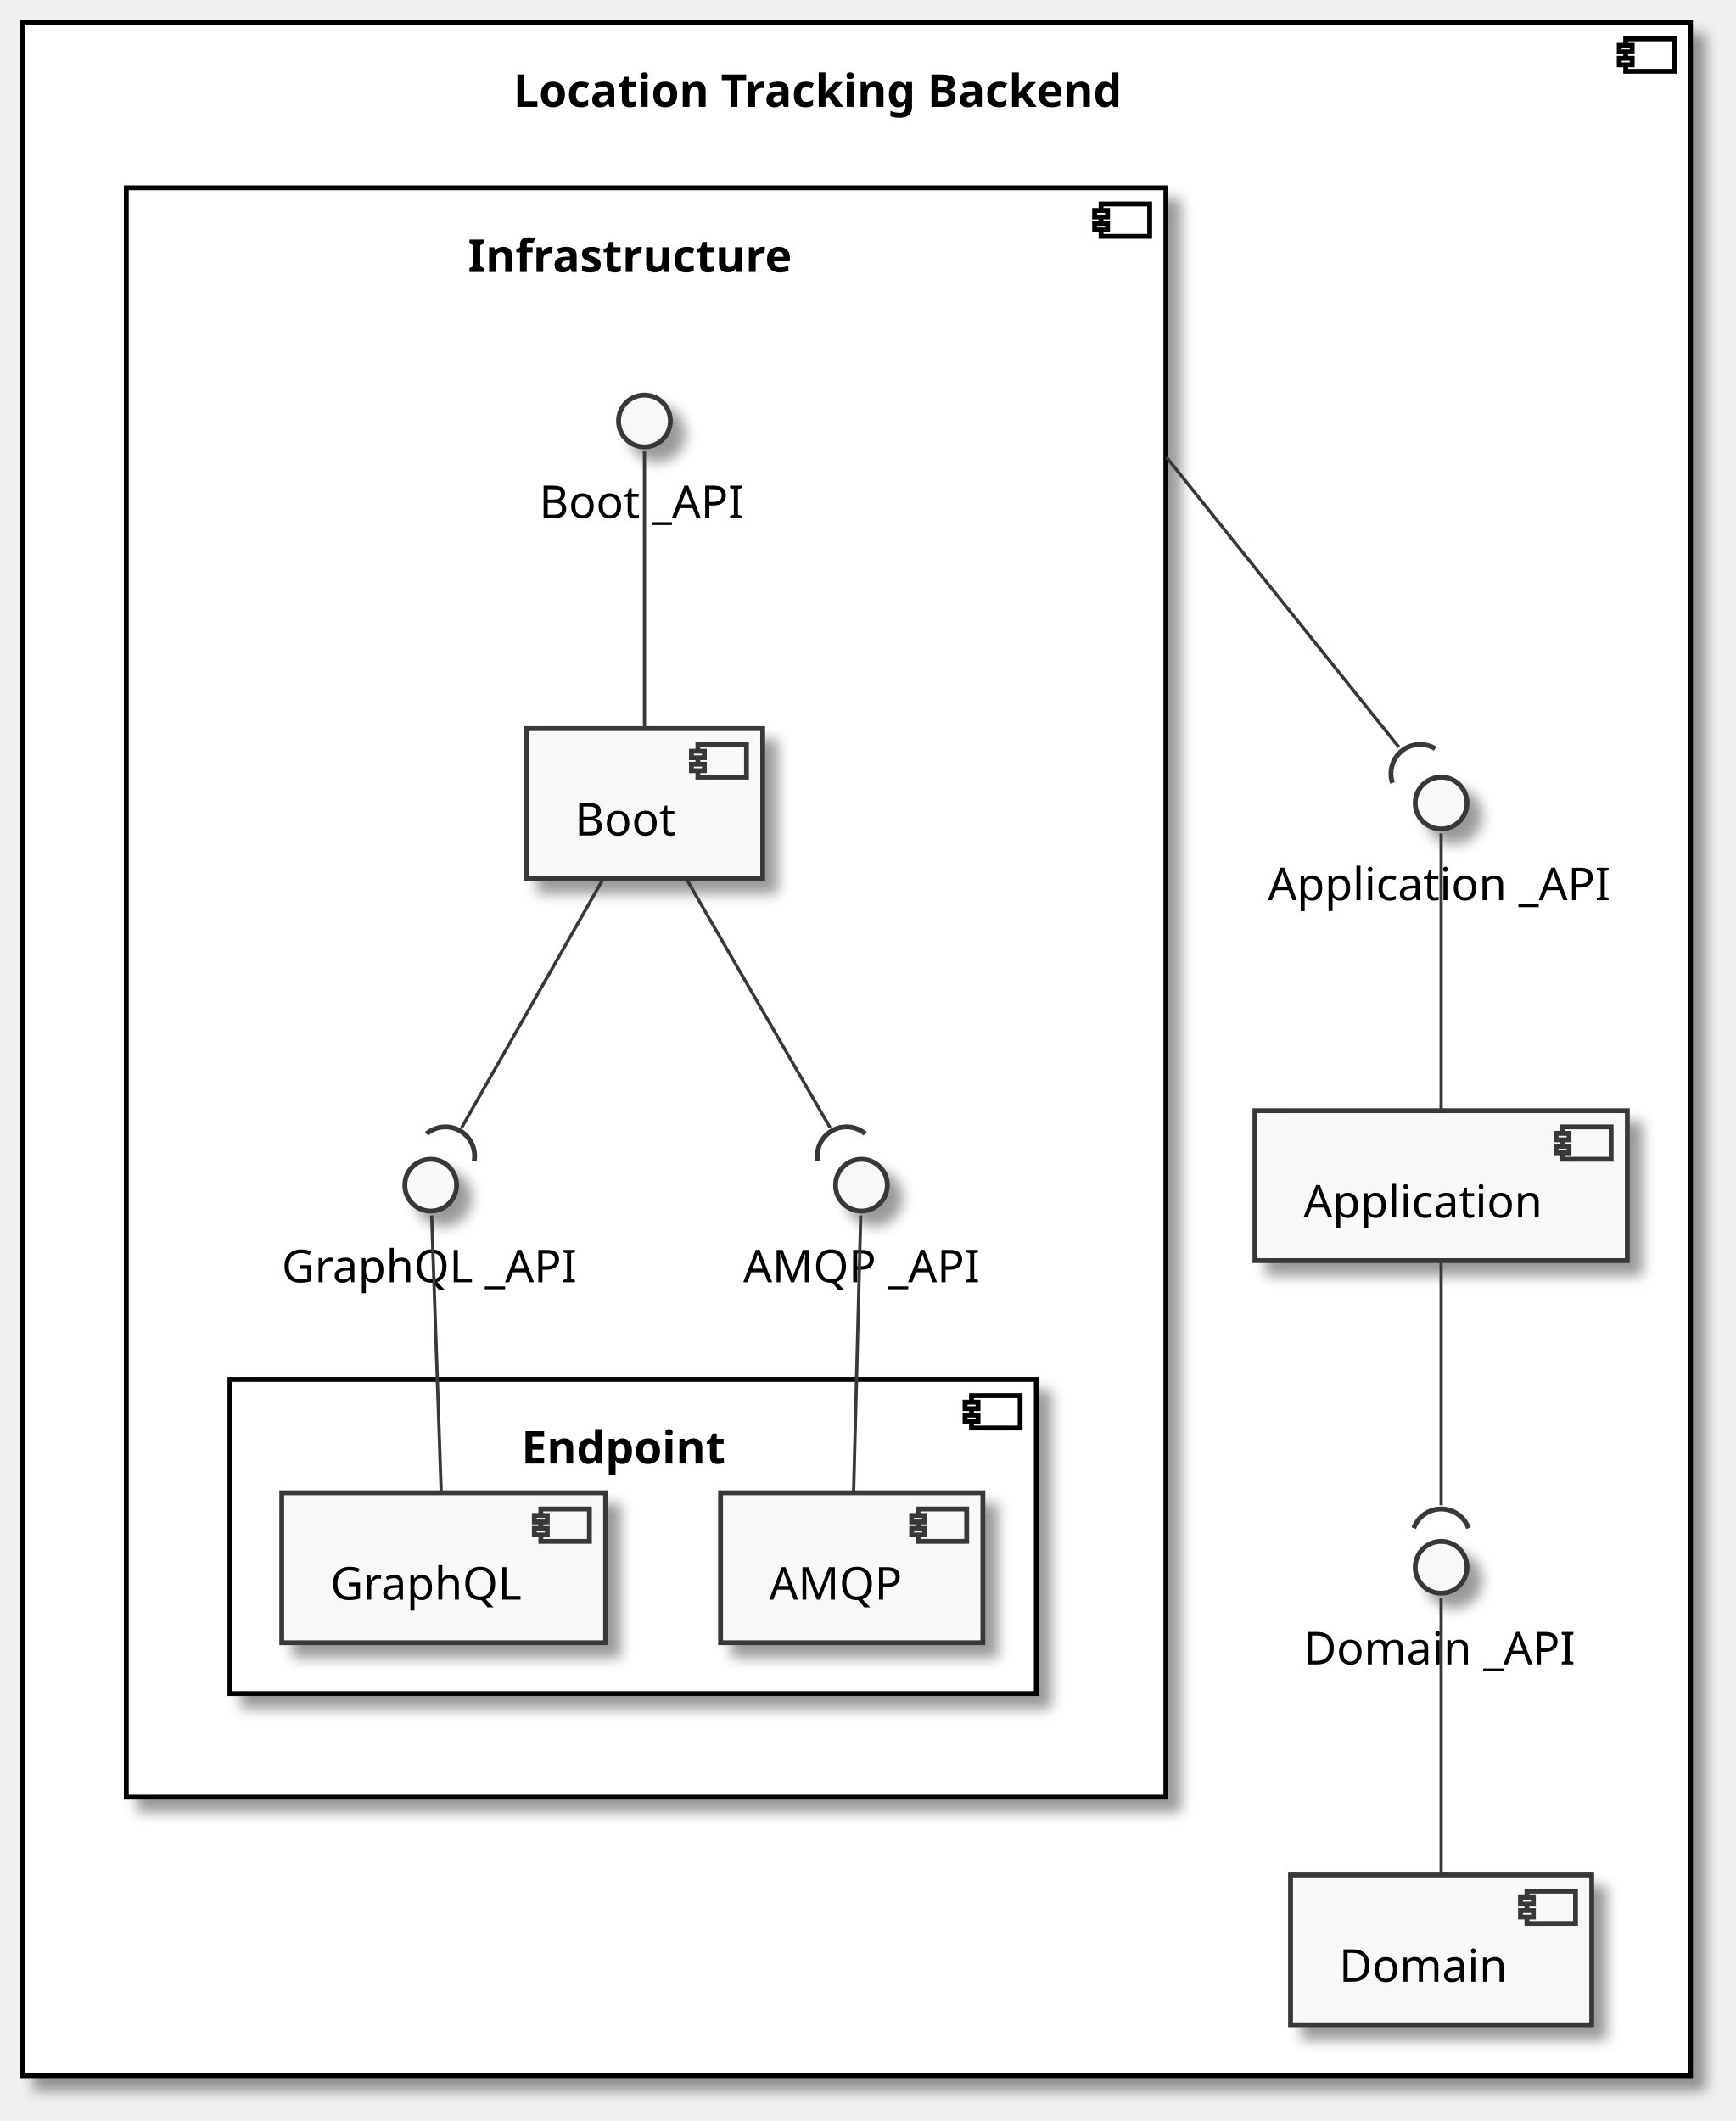
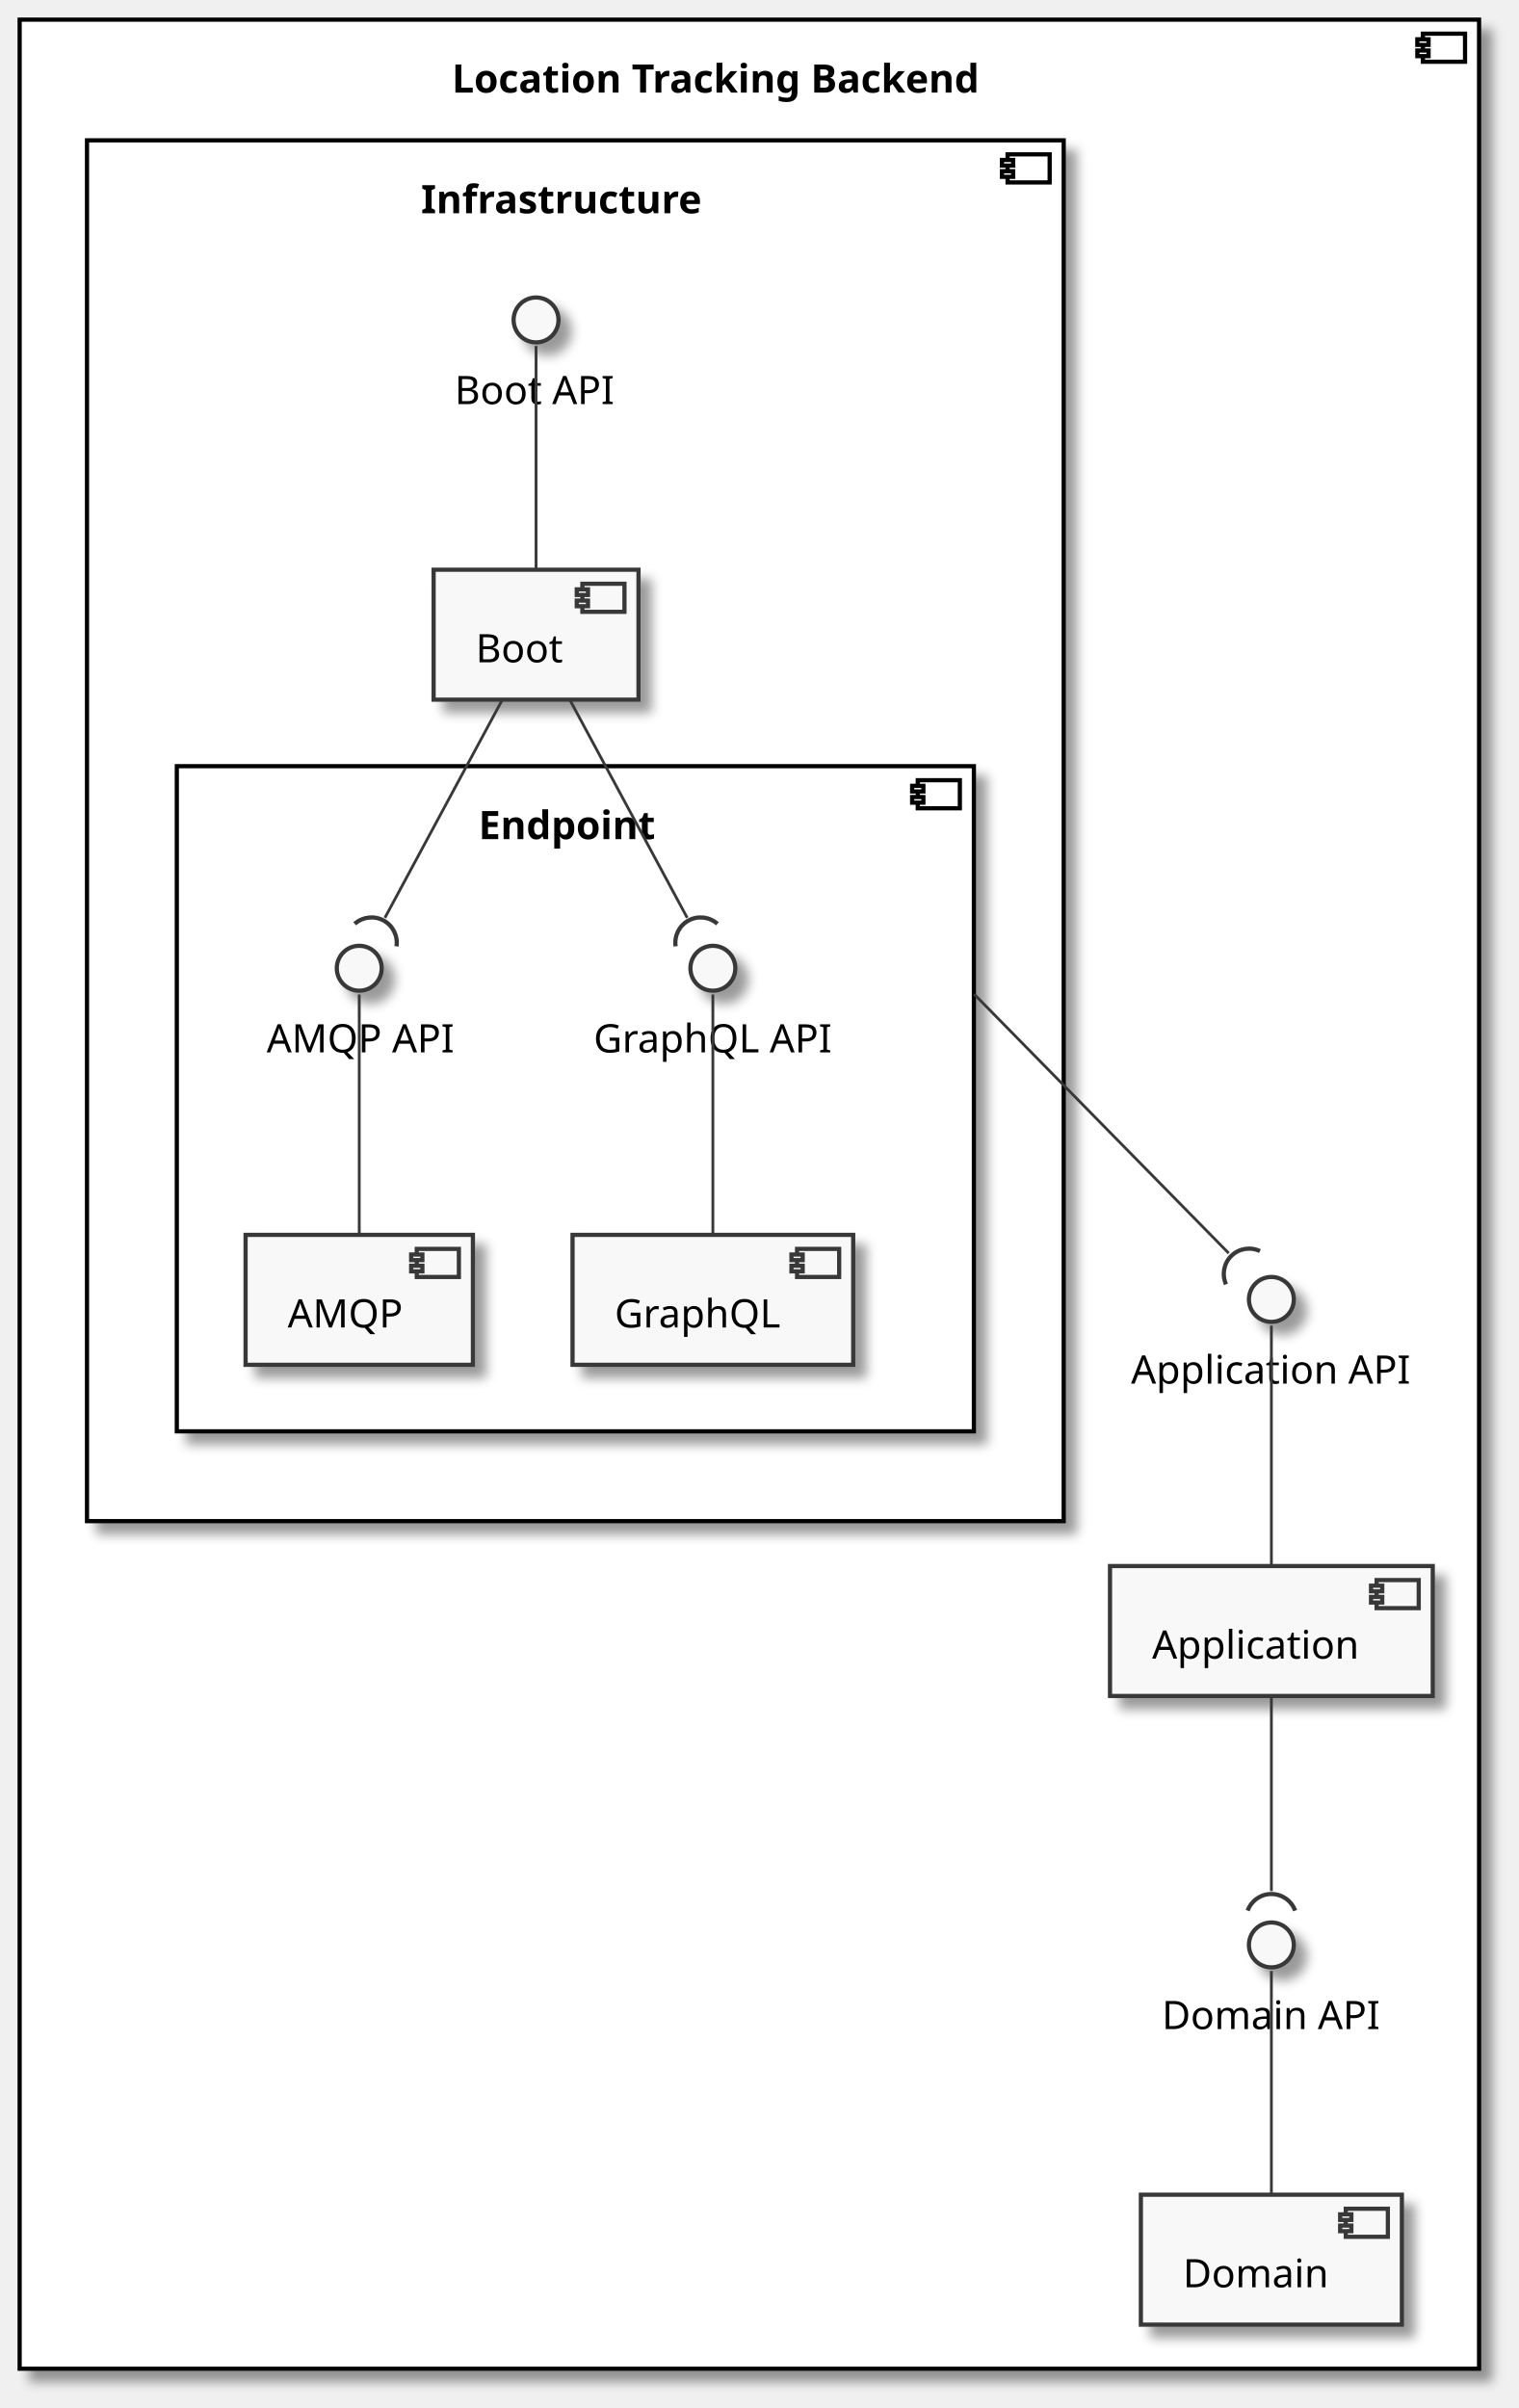
- <svg xmlns="http://www.w3.org/2000/svg" contentScriptType="application/ecmascript" contentStyleType="text/css" height="655px" preserveAspectRatio="none" style="width:536px;height:655px;background:#FFFFFF;" version="1.1" viewBox="0 0 536 655" width="536px" zoomAndPan="magnify">
+ <svg xmlns="http://www.w3.org/2000/svg" contentScriptType="application/ecmascript" contentStyleType="text/css" height="858px" preserveAspectRatio="none" style="width:541px;height:858px;background:#FFFFFF;" version="1.1" viewBox="0 0 541 858" width="541px" zoomAndPan="magnify">
  <defs>
-     <filter height="300%" id="fctzrutlk7nk3" width="300%" x="-1" y="-1">
+     <filter height="300%" id="fddyd2rnp75lt" width="300%" x="-1" y="-1">
      <feGaussianBlur result="blurOut" stdDeviation="2.0" />
      <feColorMatrix in="blurOut" result="blurOut2" type="matrix" values="0 0 0 0 0 0 0 0 0 0 0 0 0 0 0 0 0 0 .4 0" />
      <feOffset dx="4.0" dy="4.0" in="blurOut2" result="blurOut3" />
      <feBlend in="SourceGraphic" in2="blurOut3" mode="normal" />
    </filter>
  </defs>
  <g>
-     <rect fill="#FFFFFF" filter="url(#fctzrutlk7nk3)" height="634" style="stroke:#000000;stroke-width:1.5;" width="515" x="7" y="7" />
-     <rect fill="#FFFFFF" height="10" style="stroke:#000000;stroke-width:1.5;" width="15" x="502" y="12" />
-     <rect fill="#FFFFFF" height="2" style="stroke:#000000;stroke-width:1.5;" width="4" x="500" y="14" />
-     <rect fill="#FFFFFF" height="2" style="stroke:#000000;stroke-width:1.5;" width="4" x="500" y="18" />
-     <text fill="#000000" font-family="sans-serif" font-size="14" font-weight="bold" lengthAdjust="spacing" textLength="212" x="158.5" y="32.995">Location Tracking Backend</text>
-     <rect fill="#FFFFFF" filter="url(#fctzrutlk7nk3)" height="497" style="stroke:#000000;stroke-width:1.5;" width="321" x="39" y="58" />
-     <rect fill="#FFFFFF" height="10" style="stroke:#000000;stroke-width:1.5;" width="15" x="340" y="63" />
-     <rect fill="#FFFFFF" height="2" style="stroke:#000000;stroke-width:1.5;" width="4" x="338" y="65" />
-     <rect fill="#FFFFFF" height="2" style="stroke:#000000;stroke-width:1.5;" width="4" x="338" y="69" />
-     <text fill="#000000" font-family="sans-serif" font-size="14" font-weight="bold" lengthAdjust="spacing" textLength="110" x="144.5" y="83.995">Infrastructure</text>
-     <rect fill="#FFFFFF" filter="url(#fctzrutlk7nk3)" height="97" style="stroke:#000000;stroke-width:1.5;" width="249" x="71" y="426" />
-     <rect fill="#FFFFFF" height="10" style="stroke:#000000;stroke-width:1.5;" width="15" x="300" y="431" />
-     <rect fill="#FFFFFF" height="2" style="stroke:#000000;stroke-width:1.5;" width="4" x="298" y="433" />
-     <rect fill="#FFFFFF" height="2" style="stroke:#000000;stroke-width:1.5;" width="4" x="298" y="437" />
-     <text fill="#000000" font-family="sans-serif" font-size="14" font-weight="bold" lengthAdjust="spacing" textLength="69" x="161" y="451.995">Endpoint</text>
-     <rect fill="#F8F8F8" filter="url(#fctzrutlk7nk3)" height="46.297" style="stroke:#383838;stroke-width:1.5;" width="93" x="398.5" y="579" />
-     <rect fill="#F8F8F8" height="10" style="stroke:#383838;stroke-width:1.5;" width="15" x="471.5" y="584" />
-     <rect fill="#F8F8F8" height="2" style="stroke:#383838;stroke-width:1.5;" width="4" x="469.5" y="586" />
-     <rect fill="#F8F8F8" height="2" style="stroke:#383838;stroke-width:1.5;" width="4" x="469.5" y="590" />
-     <text fill="#000000" font-family="sans-serif" font-size="14" lengthAdjust="spacing" textLength="53" x="413.5" y="611.995">Domain</text>
-     <rect fill="#F8F8F8" filter="url(#fctzrutlk7nk3)" height="46.297" style="stroke:#383838;stroke-width:1.5;" width="115" x="387.5" y="343" />
-     <rect fill="#F8F8F8" height="10" style="stroke:#383838;stroke-width:1.5;" width="15" x="482.5" y="348" />
-     <rect fill="#F8F8F8" height="2" style="stroke:#383838;stroke-width:1.5;" width="4" x="480.5" y="350" />
-     <rect fill="#F8F8F8" height="2" style="stroke:#383838;stroke-width:1.5;" width="4" x="480.5" y="354" />
-     <text fill="#000000" font-family="sans-serif" font-size="14" lengthAdjust="spacing" textLength="75" x="402.5" y="375.995">Application</text>
-     <ellipse cx="445" cy="484" fill="#F8F8F8" filter="url(#fctzrutlk7nk3)" rx="8" ry="8" style="stroke:#383838;stroke-width:1.5;" />
-     <text fill="#000000" font-family="sans-serif" font-size="14" lengthAdjust="spacing" textLength="85" x="402.5" y="513.995">Domain _API</text>
-     <ellipse cx="445" cy="248" fill="#F8F8F8" filter="url(#fctzrutlk7nk3)" rx="8" ry="8" style="stroke:#383838;stroke-width:1.5;" />
-     <text fill="#000000" font-family="sans-serif" font-size="14" lengthAdjust="spacing" textLength="107" x="391.5" y="277.995">Application _API</text>
-     <rect fill="#F8F8F8" filter="url(#fctzrutlk7nk3)" height="46.297" style="stroke:#383838;stroke-width:1.5;" width="73" x="162.5" y="225" />
-     <rect fill="#F8F8F8" height="10" style="stroke:#383838;stroke-width:1.5;" width="15" x="215.5" y="230" />
-     <rect fill="#F8F8F8" height="2" style="stroke:#383838;stroke-width:1.5;" width="4" x="213.5" y="232" />
-     <rect fill="#F8F8F8" height="2" style="stroke:#383838;stroke-width:1.5;" width="4" x="213.5" y="236" />
-     <text fill="#000000" font-family="sans-serif" font-size="14" lengthAdjust="spacing" textLength="33" x="177.5" y="257.995">Boot</text>
-     <ellipse cx="199" cy="130" fill="#F8F8F8" filter="url(#fctzrutlk7nk3)" rx="8" ry="8" style="stroke:#383838;stroke-width:1.5;" />
-     <text fill="#000000" font-family="sans-serif" font-size="14" lengthAdjust="spacing" textLength="65" x="166.5" y="159.995">Boot _API</text>
-     <ellipse cx="133" cy="366" fill="#F8F8F8" filter="url(#fctzrutlk7nk3)" rx="8" ry="8" style="stroke:#383838;stroke-width:1.5;" />
-     <text fill="#000000" font-family="sans-serif" font-size="14" lengthAdjust="spacing" textLength="92" x="87" y="395.995">GraphQL _API</text>
-     <ellipse cx="266" cy="366" fill="#F8F8F8" filter="url(#fctzrutlk7nk3)" rx="8" ry="8" style="stroke:#383838;stroke-width:1.5;" />
-     <text fill="#000000" font-family="sans-serif" font-size="14" lengthAdjust="spacing" textLength="73" x="229.5" y="395.995">AMQP _API</text>
-     <rect fill="#F8F8F8" filter="url(#fctzrutlk7nk3)" height="46.297" style="stroke:#383838;stroke-width:1.5;" width="100" x="87" y="461" />
-     <rect fill="#F8F8F8" height="10" style="stroke:#383838;stroke-width:1.5;" width="15" x="167" y="466" />
-     <rect fill="#F8F8F8" height="2" style="stroke:#383838;stroke-width:1.5;" width="4" x="165" y="468" />
-     <rect fill="#F8F8F8" height="2" style="stroke:#383838;stroke-width:1.5;" width="4" x="165" y="472" />
-     <text fill="#000000" font-family="sans-serif" font-size="14" lengthAdjust="spacing" textLength="60" x="102" y="493.995">GraphQL</text>
-     <rect fill="#F8F8F8" filter="url(#fctzrutlk7nk3)" height="46.297" style="stroke:#383838;stroke-width:1.5;" width="81" x="222.5" y="461" />
-     <rect fill="#F8F8F8" height="10" style="stroke:#383838;stroke-width:1.5;" width="15" x="283.5" y="466" />
-     <rect fill="#F8F8F8" height="2" style="stroke:#383838;stroke-width:1.5;" width="4" x="281.5" y="468" />
-     <rect fill="#F8F8F8" height="2" style="stroke:#383838;stroke-width:1.5;" width="4" x="281.5" y="472" />
-     <text fill="#000000" font-family="sans-serif" font-size="14" lengthAdjust="spacing" textLength="41" x="237.5" y="493.995">AMQP</text>
-     <path d="M445,493.34 C445,511.01 445,552.68 445,578.69 " fill="none" id="D_API-D" style="stroke:#383838;stroke-width:1.0;" />
-     <path d="M445,257.34 C445,275.01 445,316.68 445,342.69 " fill="none" id="As_API-As" style="stroke:#383838;stroke-width:1.0;" />
-     <path d="M199,139.34 C199,157.01 199,198.68 199,224.69 " fill="none" id="Bt_API-Bt" style="stroke:#383838;stroke-width:1.0;" />
-     <path d="M265.78,375.34 C265.33,393.01 264.25,434.68 263.58,460.69 " fill="none" id="EL_API-EL" style="stroke:#383838;stroke-width:1.0;" />
-     <path d="M133.29,375.34 C133.9,393.01 135.33,434.68 136.23,460.69 " fill="none" id="RWS_API-RWS" style="stroke:#383838;stroke-width:1.0;" />
-     <path d="M445,389.09 C445,411.06 445,444.37 445,464.85 " fill="none" id="As-to-D_API" style="stroke:#383838;stroke-width:1.0;" />
-     <path d="M453.457,471.922 A9,9 0 0 0 436.543 471.922" style="stroke:#383838;stroke-width:1.5;fill:none;" />
-     <path d="M360.154,141.167 C360.235,141.269 360.316,141.37 360.398,141.473 C360.563,141.678 360.729,141.885 360.897,142.095 C361.234,142.515 361.578,142.945 361.93,143.384 C367.562,150.409 375.131,159.85 383.416,170.185 C399.988,190.855 419.425,215.1 431.96,230.74 " fill="none" id="IF-to-As_API" style="stroke:#383838;stroke-width:1.0;" />
-     <path d="M443.181,231.207 A9,9 0 0 0 429.987 241.791" style="stroke:#383838;stroke-width:1.5;fill:none;" />
-     <path d="M186.43,271.09 C173.64,293.58 154.09,327.93 142.53,348.26 " fill="none" id="Bt-to-RWS_API" style="stroke:#383838;stroke-width:1.0;" />
-     <path d="M146.423,358.508 A9,9 0 0 0 131.722 350.142" style="stroke:#383838;stroke-width:1.5;fill:none;" />
-     <path d="M211.76,271.09 C224.75,293.58 244.59,327.93 256.33,348.26 " fill="none" id="Bt-to-EL_API" style="stroke:#383838;stroke-width:1.0;" />
-     <path d="M267.164,350.105 A9,9 0 0 0 252.517 358.564" style="stroke:#383838;stroke-width:1.5;fill:none;" />
+     <rect fill="#FFFFFF" filter="url(#fddyd2rnp75lt)" height="837" style="stroke:#000000;stroke-width:1.5;" width="520" x="7" y="7" />
+     <rect fill="#FFFFFF" height="10" style="stroke:#000000;stroke-width:1.5;" width="15" x="507" y="12" />
+     <rect fill="#FFFFFF" height="2" style="stroke:#000000;stroke-width:1.5;" width="4" x="505" y="14" />
+     <rect fill="#FFFFFF" height="2" style="stroke:#000000;stroke-width:1.5;" width="4" x="505" y="18" />
+     <text fill="#000000" font-family="sans-serif" font-size="14" font-weight="bold" lengthAdjust="spacing" textLength="212" x="161" y="32.995">Location Tracking Backend</text>
+     <rect fill="#FFFFFF" filter="url(#fddyd2rnp75lt)" height="492" style="stroke:#000000;stroke-width:1.5;" width="348" x="31" y="50" />
+     <rect fill="#FFFFFF" height="10" style="stroke:#000000;stroke-width:1.5;" width="15" x="359" y="55" />
+     <rect fill="#FFFFFF" height="2" style="stroke:#000000;stroke-width:1.5;" width="4" x="357" y="57" />
+     <rect fill="#FFFFFF" height="2" style="stroke:#000000;stroke-width:1.5;" width="4" x="357" y="61" />
+     <text fill="#000000" font-family="sans-serif" font-size="14" font-weight="bold" lengthAdjust="spacing" textLength="110" x="150" y="75.995">Infrastructure</text>
+     <rect fill="#FFFFFF" filter="url(#fddyd2rnp75lt)" height="237" style="stroke:#000000;stroke-width:1.5;" width="284" x="63" y="273" />
+     <rect fill="#FFFFFF" height="10" style="stroke:#000000;stroke-width:1.5;" width="15" x="327" y="278" />
+     <rect fill="#FFFFFF" height="2" style="stroke:#000000;stroke-width:1.5;" width="4" x="325" y="280" />
+     <rect fill="#FFFFFF" height="2" style="stroke:#000000;stroke-width:1.5;" width="4" x="325" y="284" />
+     <text fill="#000000" font-family="sans-serif" font-size="14" font-weight="bold" lengthAdjust="spacing" textLength="69" x="170.5" y="298.995">Endpoint</text>
+     <rect fill="#F8F8F8" filter="url(#fddyd2rnp75lt)" height="46.297" style="stroke:#383838;stroke-width:1.5;" width="93" x="406.5" y="782" />
+     <rect fill="#F8F8F8" height="10" style="stroke:#383838;stroke-width:1.5;" width="15" x="479.5" y="787" />
+     <rect fill="#F8F8F8" height="2" style="stroke:#383838;stroke-width:1.5;" width="4" x="477.5" y="789" />
+     <rect fill="#F8F8F8" height="2" style="stroke:#383838;stroke-width:1.5;" width="4" x="477.5" y="793" />
+     <text fill="#000000" font-family="sans-serif" font-size="14" lengthAdjust="spacing" textLength="53" x="421.5" y="814.995">Domain</text>
+     <rect fill="#F8F8F8" filter="url(#fddyd2rnp75lt)" height="46.297" style="stroke:#383838;stroke-width:1.5;" width="115" x="395.5" y="558" />
+     <rect fill="#F8F8F8" height="10" style="stroke:#383838;stroke-width:1.5;" width="15" x="490.5" y="563" />
+     <rect fill="#F8F8F8" height="2" style="stroke:#383838;stroke-width:1.5;" width="4" x="488.5" y="565" />
+     <rect fill="#F8F8F8" height="2" style="stroke:#383838;stroke-width:1.5;" width="4" x="488.5" y="569" />
+     <text fill="#000000" font-family="sans-serif" font-size="14" lengthAdjust="spacing" textLength="75" x="410.5" y="590.995">Application</text>
+     <ellipse cx="453" cy="693" fill="#F8F8F8" filter="url(#fddyd2rnp75lt)" rx="8" ry="8" style="stroke:#383838;stroke-width:1.5;" />
+     <text fill="#000000" font-family="sans-serif" font-size="14" lengthAdjust="spacing" textLength="78" x="414" y="722.995">Domain API</text>
+     <ellipse cx="453" cy="463" fill="#F8F8F8" filter="url(#fddyd2rnp75lt)" rx="8" ry="8" style="stroke:#383838;stroke-width:1.5;" />
+     <text fill="#000000" font-family="sans-serif" font-size="14" lengthAdjust="spacing" textLength="100" x="403" y="492.995">Application API</text>
+     <rect fill="#F8F8F8" filter="url(#fddyd2rnp75lt)" height="46.297" style="stroke:#383838;stroke-width:1.5;" width="73" x="154.5" y="203" />
+     <rect fill="#F8F8F8" height="10" style="stroke:#383838;stroke-width:1.5;" width="15" x="207.5" y="208" />
+     <rect fill="#F8F8F8" height="2" style="stroke:#383838;stroke-width:1.5;" width="4" x="205.5" y="210" />
+     <rect fill="#F8F8F8" height="2" style="stroke:#383838;stroke-width:1.5;" width="4" x="205.5" y="214" />
+     <text fill="#000000" font-family="sans-serif" font-size="14" lengthAdjust="spacing" textLength="33" x="169.5" y="235.995">Boot</text>
+     <ellipse cx="191" cy="114" fill="#F8F8F8" filter="url(#fddyd2rnp75lt)" rx="8" ry="8" style="stroke:#383838;stroke-width:1.5;" />
+     <text fill="#000000" font-family="sans-serif" font-size="14" lengthAdjust="spacing" textLength="58" x="162" y="143.995">Boot API</text>
+     <rect fill="#F8F8F8" filter="url(#fddyd2rnp75lt)" height="46.297" style="stroke:#383838;stroke-width:1.5;" width="100" x="204" y="440" />
+     <rect fill="#F8F8F8" height="10" style="stroke:#383838;stroke-width:1.5;" width="15" x="284" y="445" />
+     <rect fill="#F8F8F8" height="2" style="stroke:#383838;stroke-width:1.5;" width="4" x="282" y="447" />
+     <rect fill="#F8F8F8" height="2" style="stroke:#383838;stroke-width:1.5;" width="4" x="282" y="451" />
+     <text fill="#000000" font-family="sans-serif" font-size="14" lengthAdjust="spacing" textLength="60" x="219" y="472.995">GraphQL</text>
+     <rect fill="#F8F8F8" filter="url(#fddyd2rnp75lt)" height="46.297" style="stroke:#383838;stroke-width:1.5;" width="81" x="87.5" y="440" />
+     <rect fill="#F8F8F8" height="10" style="stroke:#383838;stroke-width:1.5;" width="15" x="148.5" y="445" />
+     <rect fill="#F8F8F8" height="2" style="stroke:#383838;stroke-width:1.5;" width="4" x="146.5" y="447" />
+     <rect fill="#F8F8F8" height="2" style="stroke:#383838;stroke-width:1.5;" width="4" x="146.5" y="451" />
+     <text fill="#000000" font-family="sans-serif" font-size="14" lengthAdjust="spacing" textLength="41" x="102.5" y="472.995">AMQP</text>
+     <ellipse cx="254" cy="345" fill="#F8F8F8" filter="url(#fddyd2rnp75lt)" rx="8" ry="8" style="stroke:#383838;stroke-width:1.5;" />
+     <text fill="#000000" font-family="sans-serif" font-size="14" lengthAdjust="spacing" textLength="85" x="211.5" y="374.995">GraphQL API</text>
+     <ellipse cx="128" cy="345" fill="#F8F8F8" filter="url(#fddyd2rnp75lt)" rx="8" ry="8" style="stroke:#383838;stroke-width:1.5;" />
+     <text fill="#000000" font-family="sans-serif" font-size="14" lengthAdjust="spacing" textLength="66" x="95" y="374.995">AMQP API</text>
+     <path d="M453,702.27 C453,718.96 453,757.16 453,781.71 " fill="none" id="DOM_API-DOM" style="stroke:#383838;stroke-width:1.0;" />
+     <path d="M453,472.34 C453,490.01 453,531.68 453,557.69 " fill="none" id="APP_API-APP" style="stroke:#383838;stroke-width:1.0;" />
+     <path d="M191,123.27 C191,139.96 191,178.16 191,202.71 " fill="none" id="BOOT_API-BOOT" style="stroke:#383838;stroke-width:1.0;" />
+     <path d="M128,354.34 C128,372.01 128,413.68 128,439.69 " fill="none" id="AMQP_API-AMQP" style="stroke:#383838;stroke-width:1.0;" />
+     <path d="M254,354.34 C254,372.01 254,413.68 254,439.69 " fill="none" id="GRAPH_API-GRAPH" style="stroke:#383838;stroke-width:1.0;" />
+     <path d="M453,604.26 C453,624.74 453,654.73 453,673.81 " fill="none" id="APP-to-DOM_API" style="stroke:#383838;stroke-width:1.0;" />
+     <path d="M461.457,680.782 A9,9 0 0 0 444.543 680.782" style="stroke:#383838;stroke-width:1.5;fill:none;" />
+     <path d="M202.85,249.01 C215.04,271.65 233.77,306.43 244.86,327.03 " fill="none" id="BOOT-to-GRAPH_API" style="stroke:#383838;stroke-width:1.0;" />
+     <path d="M255.614,329.168 A9,9 0 0 0 240.725 337.193" style="stroke:#383838;stroke-width:1.5;fill:none;" />
+     <path d="M179.15,249.01 C166.96,271.65 148.23,306.43 137.14,327.03 " fill="none" id="BOOT-to-AMQP_API" style="stroke:#383838;stroke-width:1.0;" />
+     <path d="M141.275,337.193 A9,9 0 0 0 126.386 329.168" style="stroke:#383838;stroke-width:1.5;fill:none;" />
+     <path d="M347.113,354.255 C347.296,354.442 347.483,354.632 347.672,354.824 C348.05,355.209 348.438,355.604 348.837,356.01 C349.635,356.821 350.472,357.674 351.348,358.565 C358.352,365.692 367.759,375.265 378.034,385.72 C398.582,406.63 422.6,431.07 437.8,446.54 " fill="none" id="ENDPOINT-to-APP_API" style="stroke:#383838;stroke-width:1.0;" />
+     <path d="M448.926,445.782 A9,9 0 0 0 436.845 457.621" style="stroke:#383838;stroke-width:1.5;fill:none;" />
  </g>
</svg>
